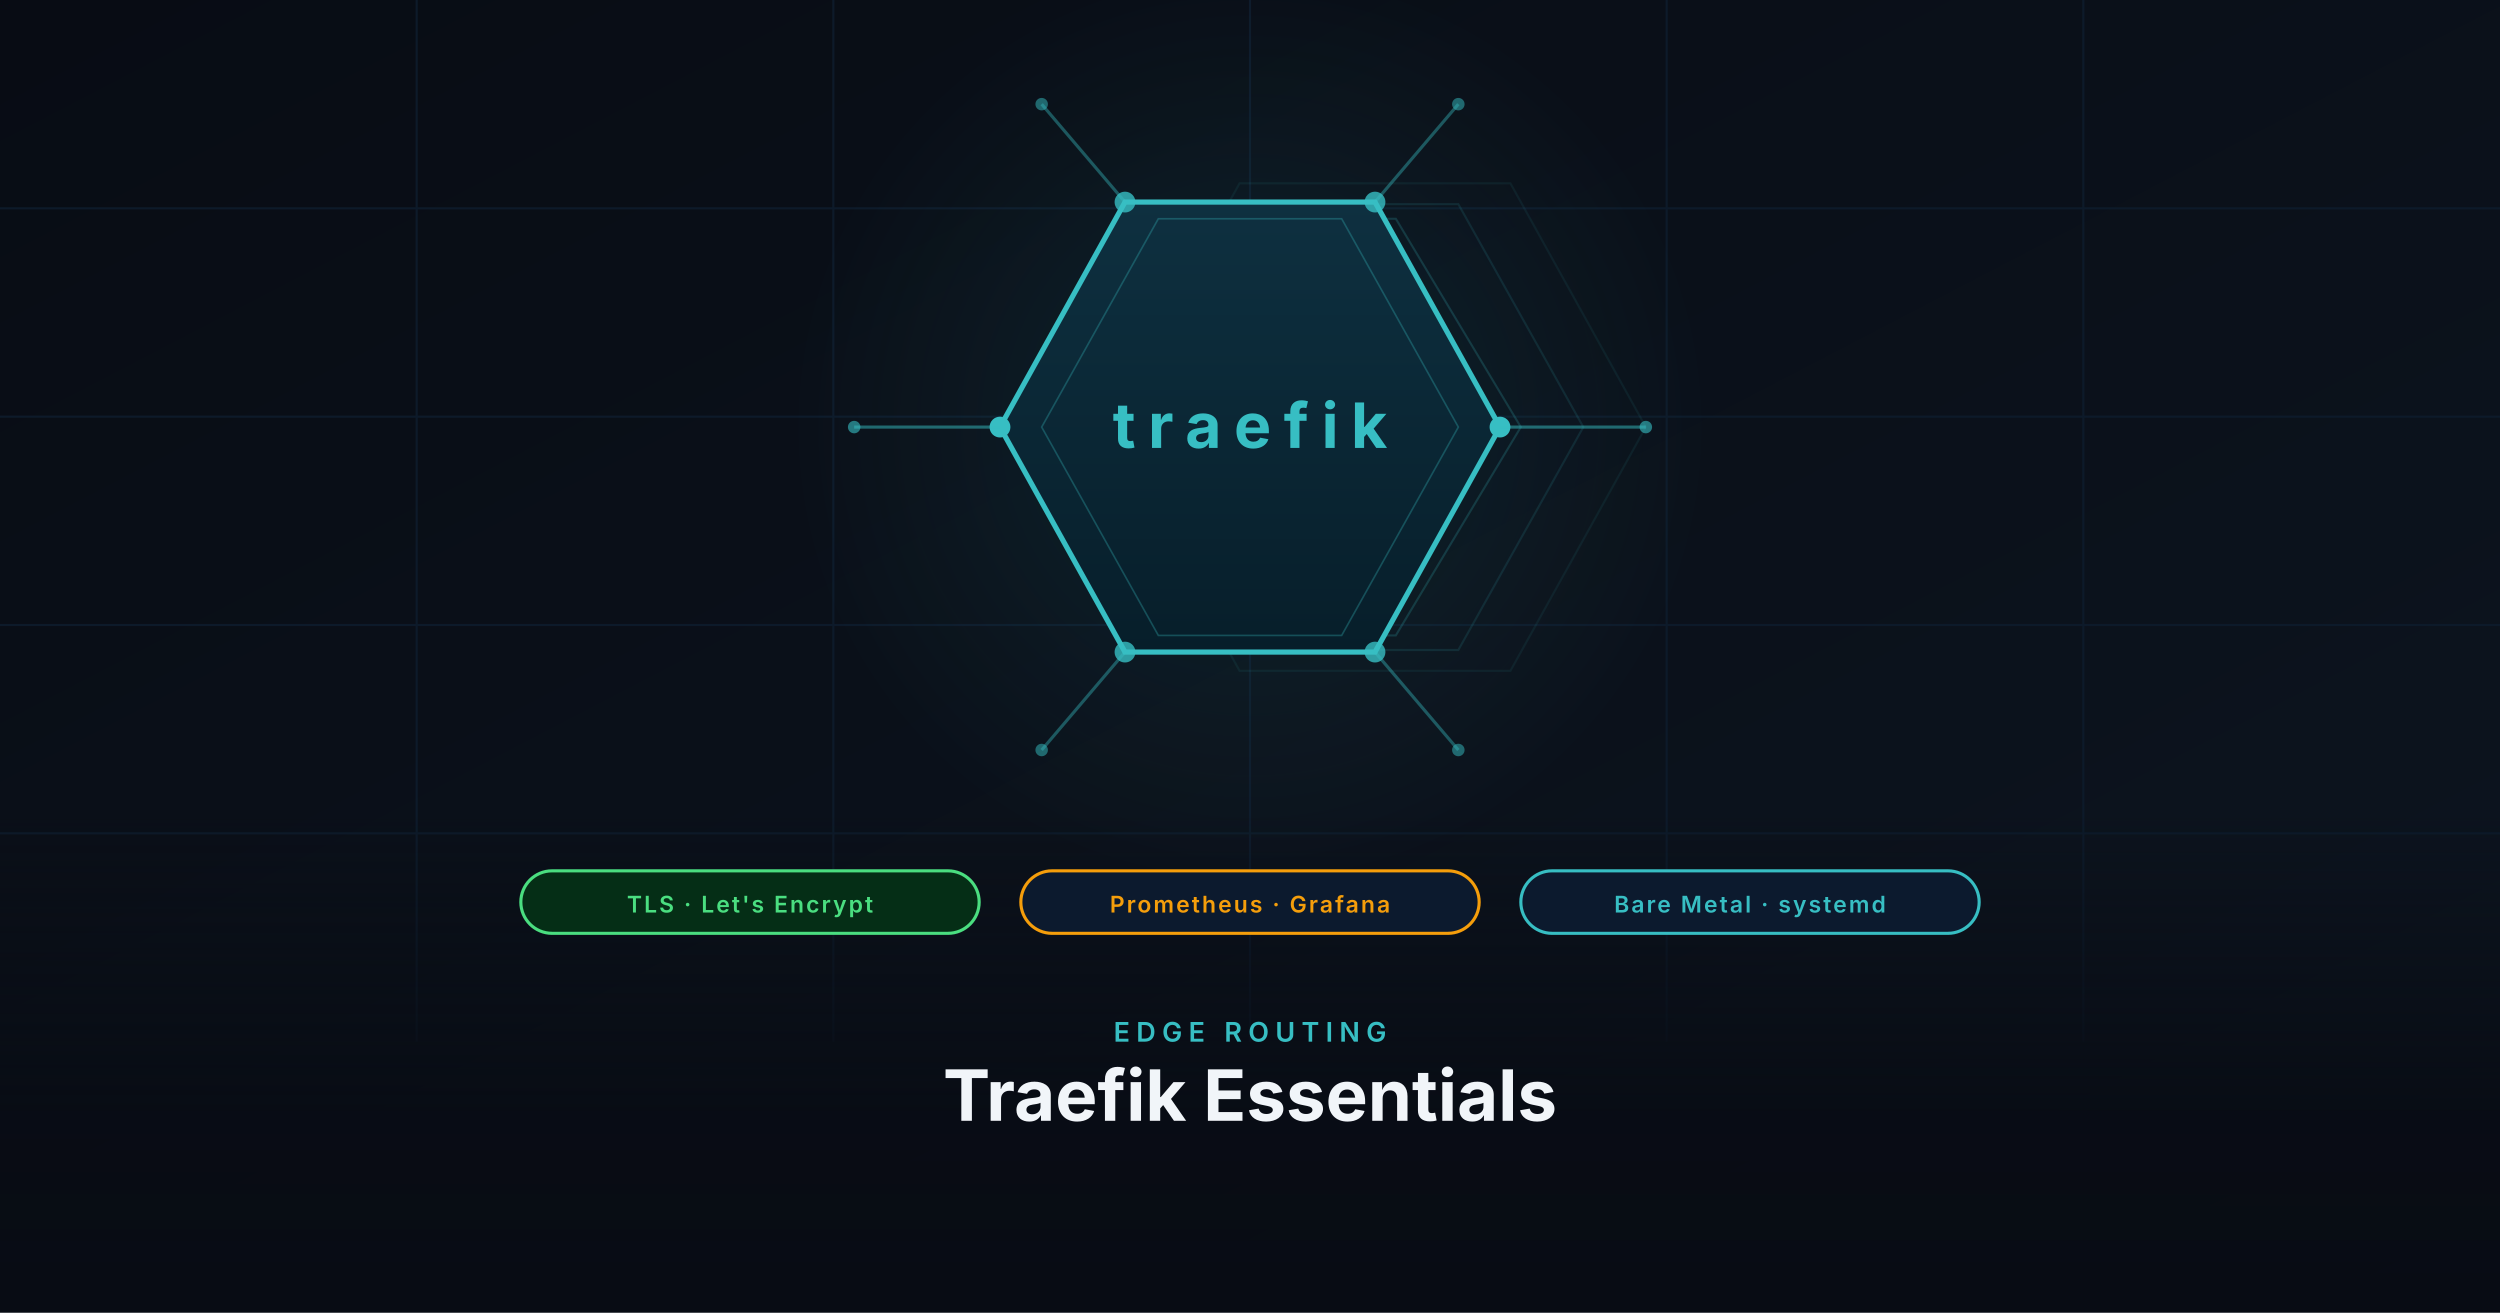
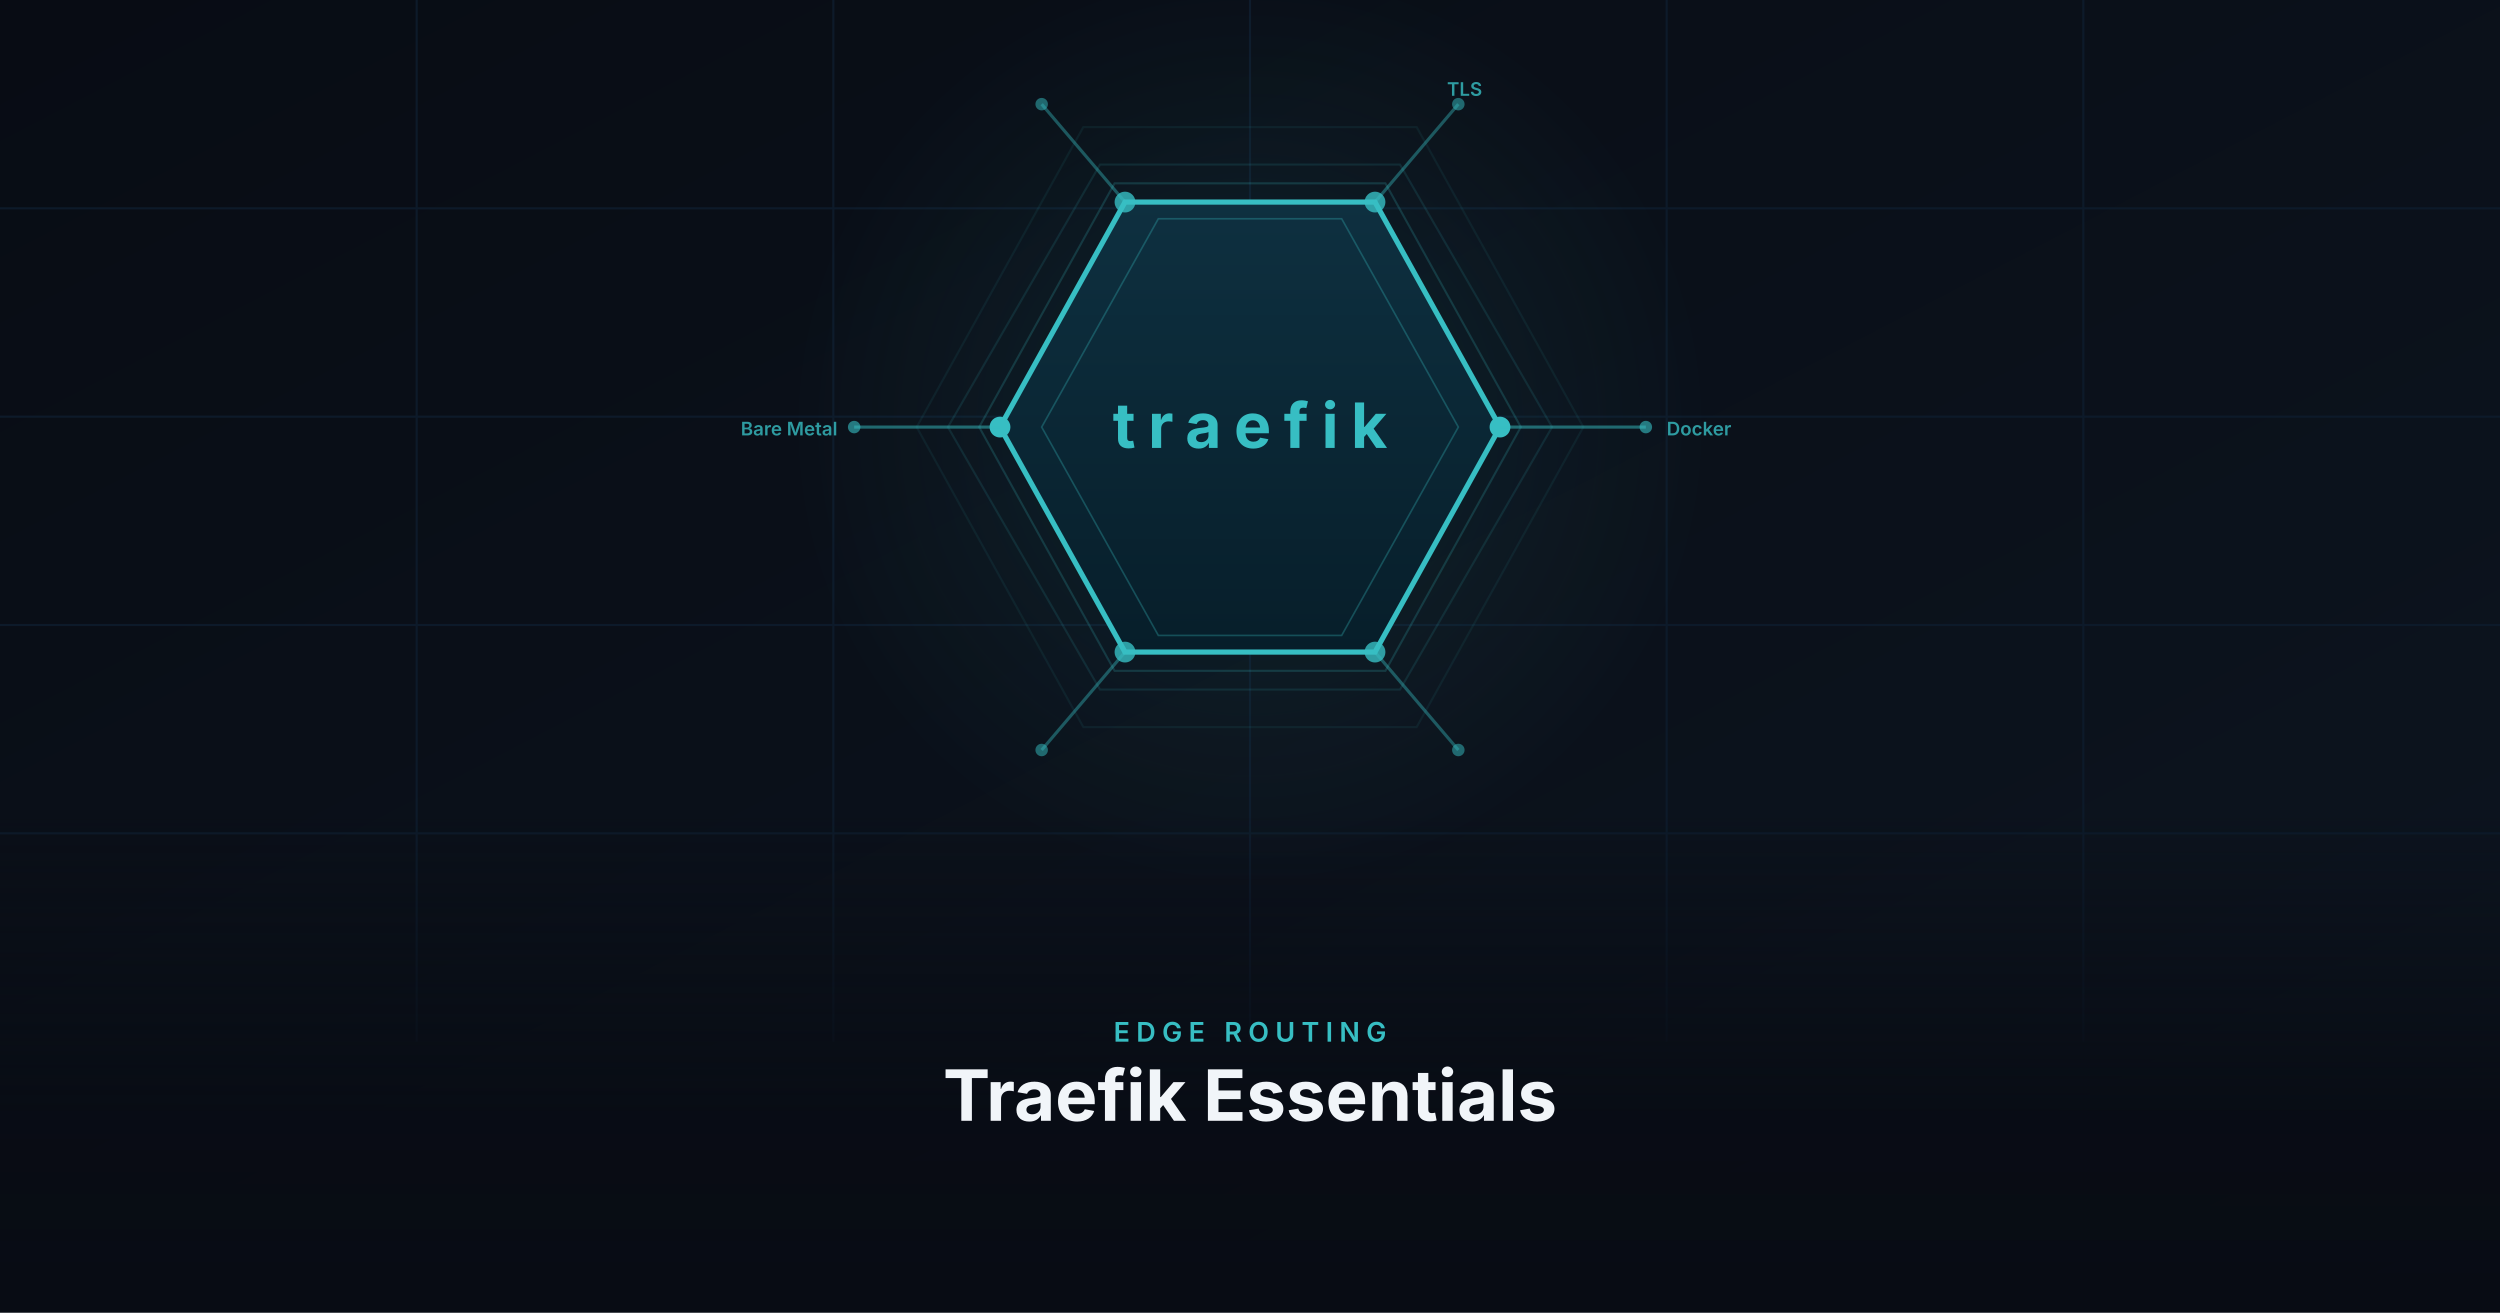
<svg xmlns="http://www.w3.org/2000/svg" viewBox="0 0 1200 630" width="1200" height="630" font-family="system-ui,-apple-system,BlinkMacSystemFont,'Segoe UI',sans-serif">
  <defs>
    <linearGradient id="bg" x1="0" y1="0" x2="1" y2="1">
      <stop offset="0%" stop-color="#080c14" />
      <stop offset="100%" stop-color="#0d1520" />
    </linearGradient>
    <linearGradient id="hex-fill" x1="0" y1="0" x2="0" y2="1">
      <stop offset="0%" stop-color="#0e3040" />
      <stop offset="100%" stop-color="#071e2a" />
    </linearGradient>
    <linearGradient id="textbg" x1="0" y1="0" x2="0" y2="1">
      <stop offset="0%" stop-color="#080c14" stop-opacity="0" />
      <stop offset="60%" stop-color="#080c14" stop-opacity="0.93" />
      <stop offset="100%" stop-color="#080c14" stop-opacity="1" />
    </linearGradient>
    <radialGradient id="hex-glow" cx="50%" cy="50%" r="50%">
      <stop offset="0%" stop-color="#37BEC3" stop-opacity="0.12" />
      <stop offset="100%" stop-color="#37BEC3" stop-opacity="0" />
    </radialGradient>
  </defs>
  <rect width="1200" height="630" fill="url(#bg)" />
  <g stroke="#0d1a2a" stroke-width="1">
    <line x1="0" y1="100" x2="1200" y2="100" />
    <line x1="0" y1="200" x2="1200" y2="200" />
    <line x1="0" y1="300" x2="1200" y2="300" />
    <line x1="0" y1="400" x2="1200" y2="400" />
    <line x1="200" y1="0" x2="200" y2="500" />
    <line x1="400" y1="0" x2="400" y2="500" />
    <line x1="600" y1="0" x2="600" y2="500" />
    <line x1="800" y1="0" x2="800" y2="500" />
    <line x1="1000" y1="0" x2="1000" y2="500" />
  </g>
  <circle cx="600" cy="205" r="220" fill="url(#hex-glow)" />
-   <polygon points="790,205 725,88 595,88 530,205 595,322 725,322" fill="none" stroke="#37BEC3" stroke-width="1" stroke-opacity="0.08" />
-   <polygon points="760,205 700,98 570,98 510,205 570,312 700,312" fill="none" stroke="#37BEC3" stroke-width="1" stroke-opacity="0.13" />
-   <polygon points="730,205 670,105 540,105 480,205 540,305 670,305" fill="none" stroke="#37BEC3" stroke-width="1" stroke-opacity="0.2" />
+   <polygon points="760,205 680,61 520,61 440,205 520,349 680,349" fill="none" stroke="#37BEC3" stroke-width="1" stroke-opacity="0.08" />
+   <polygon points="745,205 672,79 528,79 455,205 528,331 672,331" fill="none" stroke="#37BEC3" stroke-width="1" stroke-opacity="0.13" />
+   <polygon points="730,205 665,88 535,88 470,205 535,322 665,322" fill="none" stroke="#37BEC3" stroke-width="1" stroke-opacity="0.2" />
  <polygon points="720,205 660,97 540,97 480,205 540,313 660,313" fill="url(#hex-fill)" stroke="#37BEC3" stroke-width="2.5" />
  <polygon points="700,205 644,105 556,105 500,205 556,305 644,305" fill="none" stroke="#37BEC3" stroke-width="0.8" stroke-opacity="0.3" />
  <circle cx="720" cy="205" r="5" fill="#37BEC3" />
  <circle cx="660" cy="97" r="5" fill="#37BEC3" fill-opacity="0.8" />
  <circle cx="540" cy="97" r="5" fill="#37BEC3" fill-opacity="0.8" />
  <circle cx="480" cy="205" r="5" fill="#37BEC3" />
  <circle cx="540" cy="313" r="5" fill="#37BEC3" fill-opacity="0.8" />
  <circle cx="660" cy="313" r="5" fill="#37BEC3" fill-opacity="0.8" />
  <line x1="720" y1="205" x2="790" y2="205" stroke="#37BEC3" stroke-width="1.5" stroke-opacity="0.5" />
  <line x1="660" y1="97" x2="700" y2="50" stroke="#37BEC3" stroke-width="1.5" stroke-opacity="0.4" />
  <line x1="540" y1="97" x2="500" y2="50" stroke="#37BEC3" stroke-width="1.5" stroke-opacity="0.4" />
  <line x1="480" y1="205" x2="410" y2="205" stroke="#37BEC3" stroke-width="1.5" stroke-opacity="0.5" />
  <line x1="540" y1="313" x2="500" y2="360" stroke="#37BEC3" stroke-width="1.5" stroke-opacity="0.4" />
  <line x1="660" y1="313" x2="700" y2="360" stroke="#37BEC3" stroke-width="1.5" stroke-opacity="0.4" />
  <circle cx="790" cy="205" r="3" fill="#37BEC3" fill-opacity="0.6" />
  <circle cx="700" cy="50" r="3" fill="#37BEC3" fill-opacity="0.5" />
  <circle cx="500" cy="50" r="3" fill="#37BEC3" fill-opacity="0.5" />
  <circle cx="410" cy="205" r="3" fill="#37BEC3" fill-opacity="0.6" />
  <circle cx="500" cy="360" r="3" fill="#37BEC3" fill-opacity="0.5" />
  <circle cx="700" cy="360" r="3" fill="#37BEC3" fill-opacity="0.5" />
+   <text x="800" y="209" font-size="9" fill="#37BEC3" fill-opacity="0.8" font-weight="600">Docker</text>
+   <text x="703" y="46" text-anchor="middle" font-size="9" fill="#37BEC3" fill-opacity="0.8" font-weight="600">TLS</text>
+   <text x="402" y="209" text-anchor="end" font-size="9" fill="#37BEC3" fill-opacity="0.8" font-weight="600">Bare Metal</text>
  <text x="600" y="215" text-anchor="middle" font-size="30" font-weight="700" fill="#37BEC3" letter-spacing="6">traefik</text>
  <rect x="0" y="390" width="1200" height="240" fill="url(#textbg)" />
-   <rect x="250" y="418" width="220" height="30" fill="#052e16" stroke="#4ade80" stroke-width="1.5" rx="15" />
-   <text x="360" y="438" text-anchor="middle" font-size="11" fill="#4ade80" font-weight="600" letter-spacing="1">TLS · Let's Encrypt</text>
-   <rect x="490" y="418" width="220" height="30" fill="#0c1a2e" stroke="#f59e0b" stroke-width="1.5" rx="15" />
-   <text x="600" y="438" text-anchor="middle" font-size="11" fill="#f59e0b" font-weight="600" letter-spacing="1">Prometheus · Grafana</text>
-   <rect x="730" y="418" width="220" height="30" fill="#0c1a2e" stroke="#37BEC3" stroke-width="1.5" rx="15" />
-   <text x="840" y="438" text-anchor="middle" font-size="11" fill="#37BEC3" font-weight="600" letter-spacing="1">Bare Metal · systemd</text>
  <text x="600" y="500" text-anchor="middle" font-size="13" fill="#37BEC3" letter-spacing="3" font-weight="600">EDGE ROUTING</text>
  <text x="600" y="538" text-anchor="middle" font-size="34" font-weight="700" fill="#f1f5f9">Traefik Essentials</text>
</svg>
